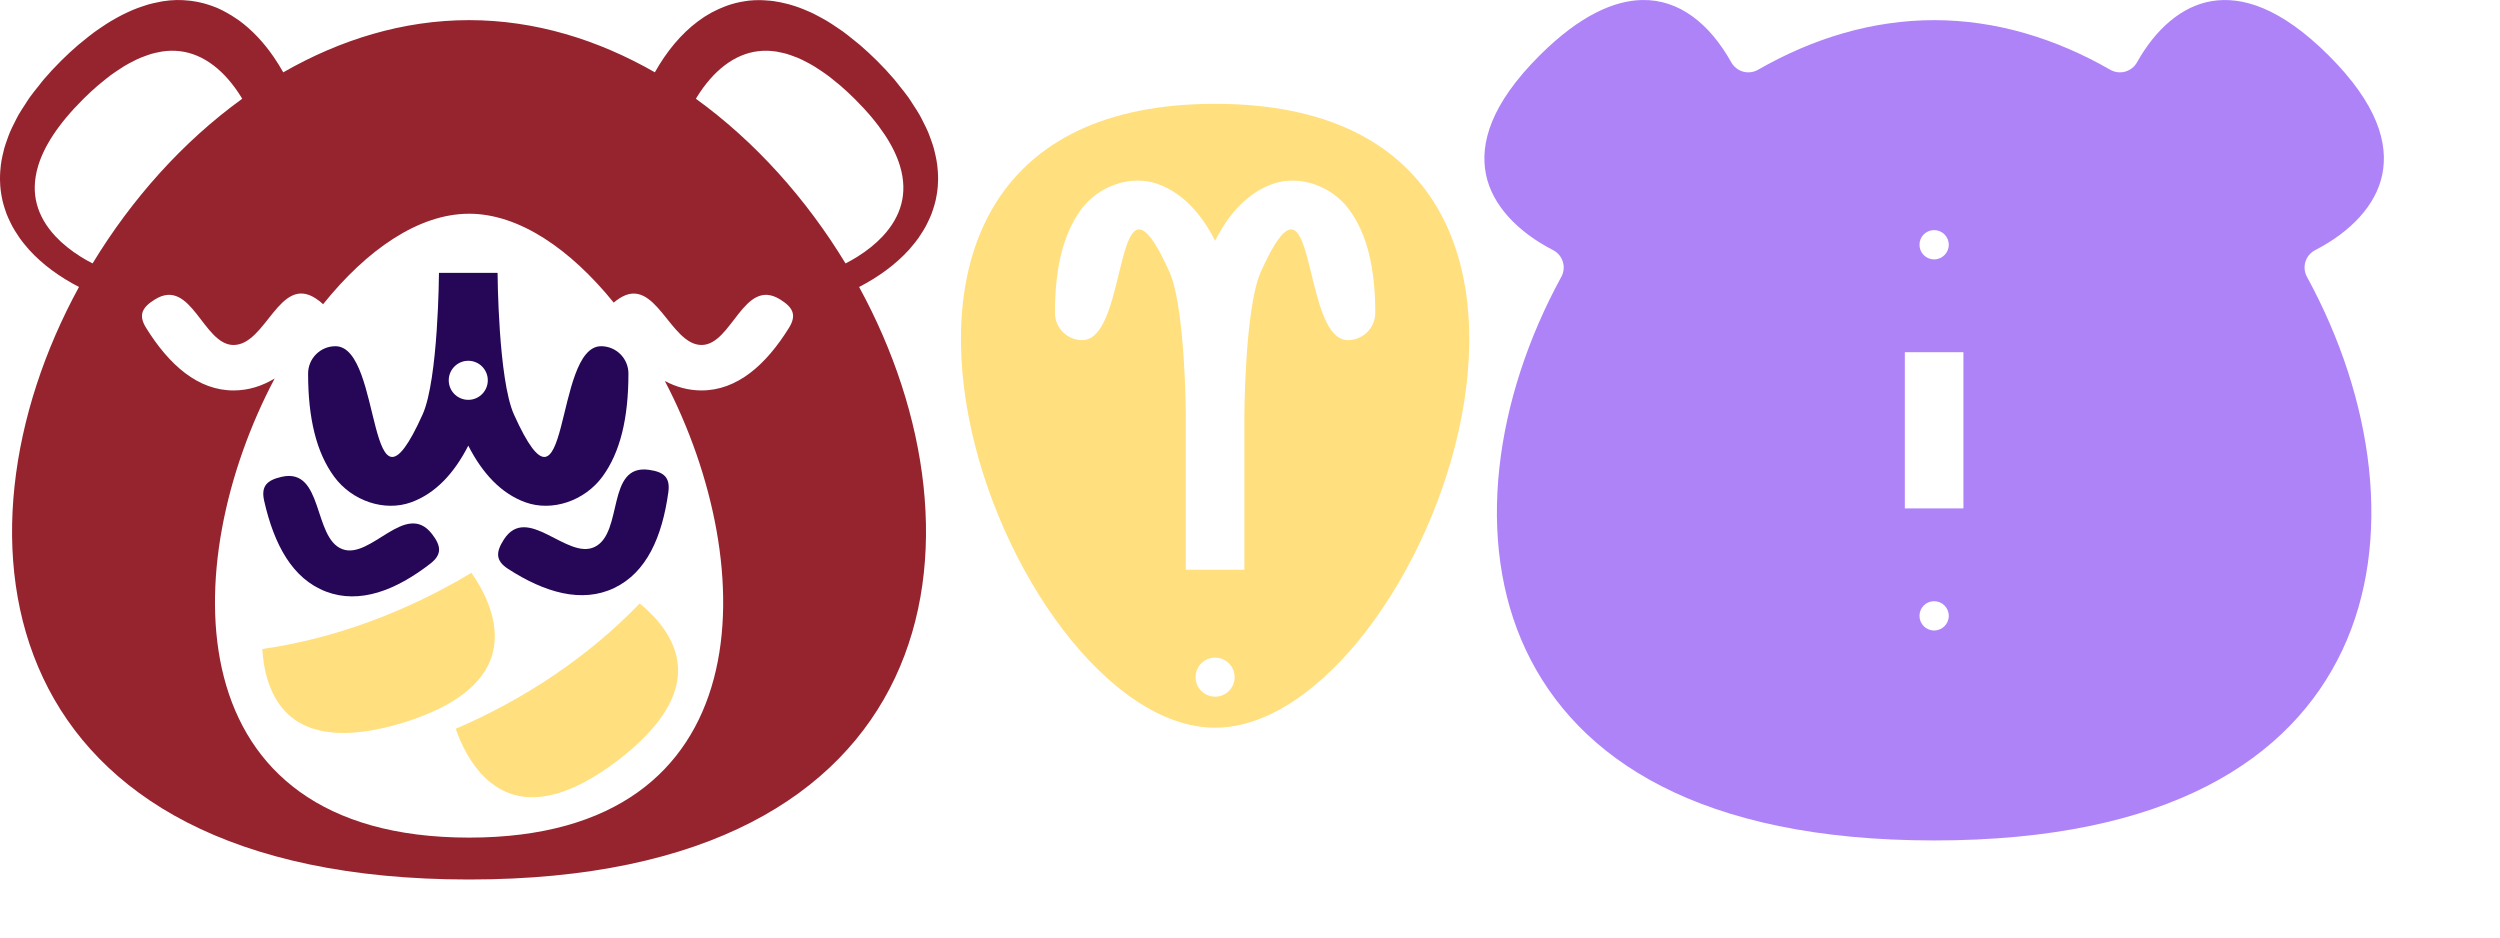
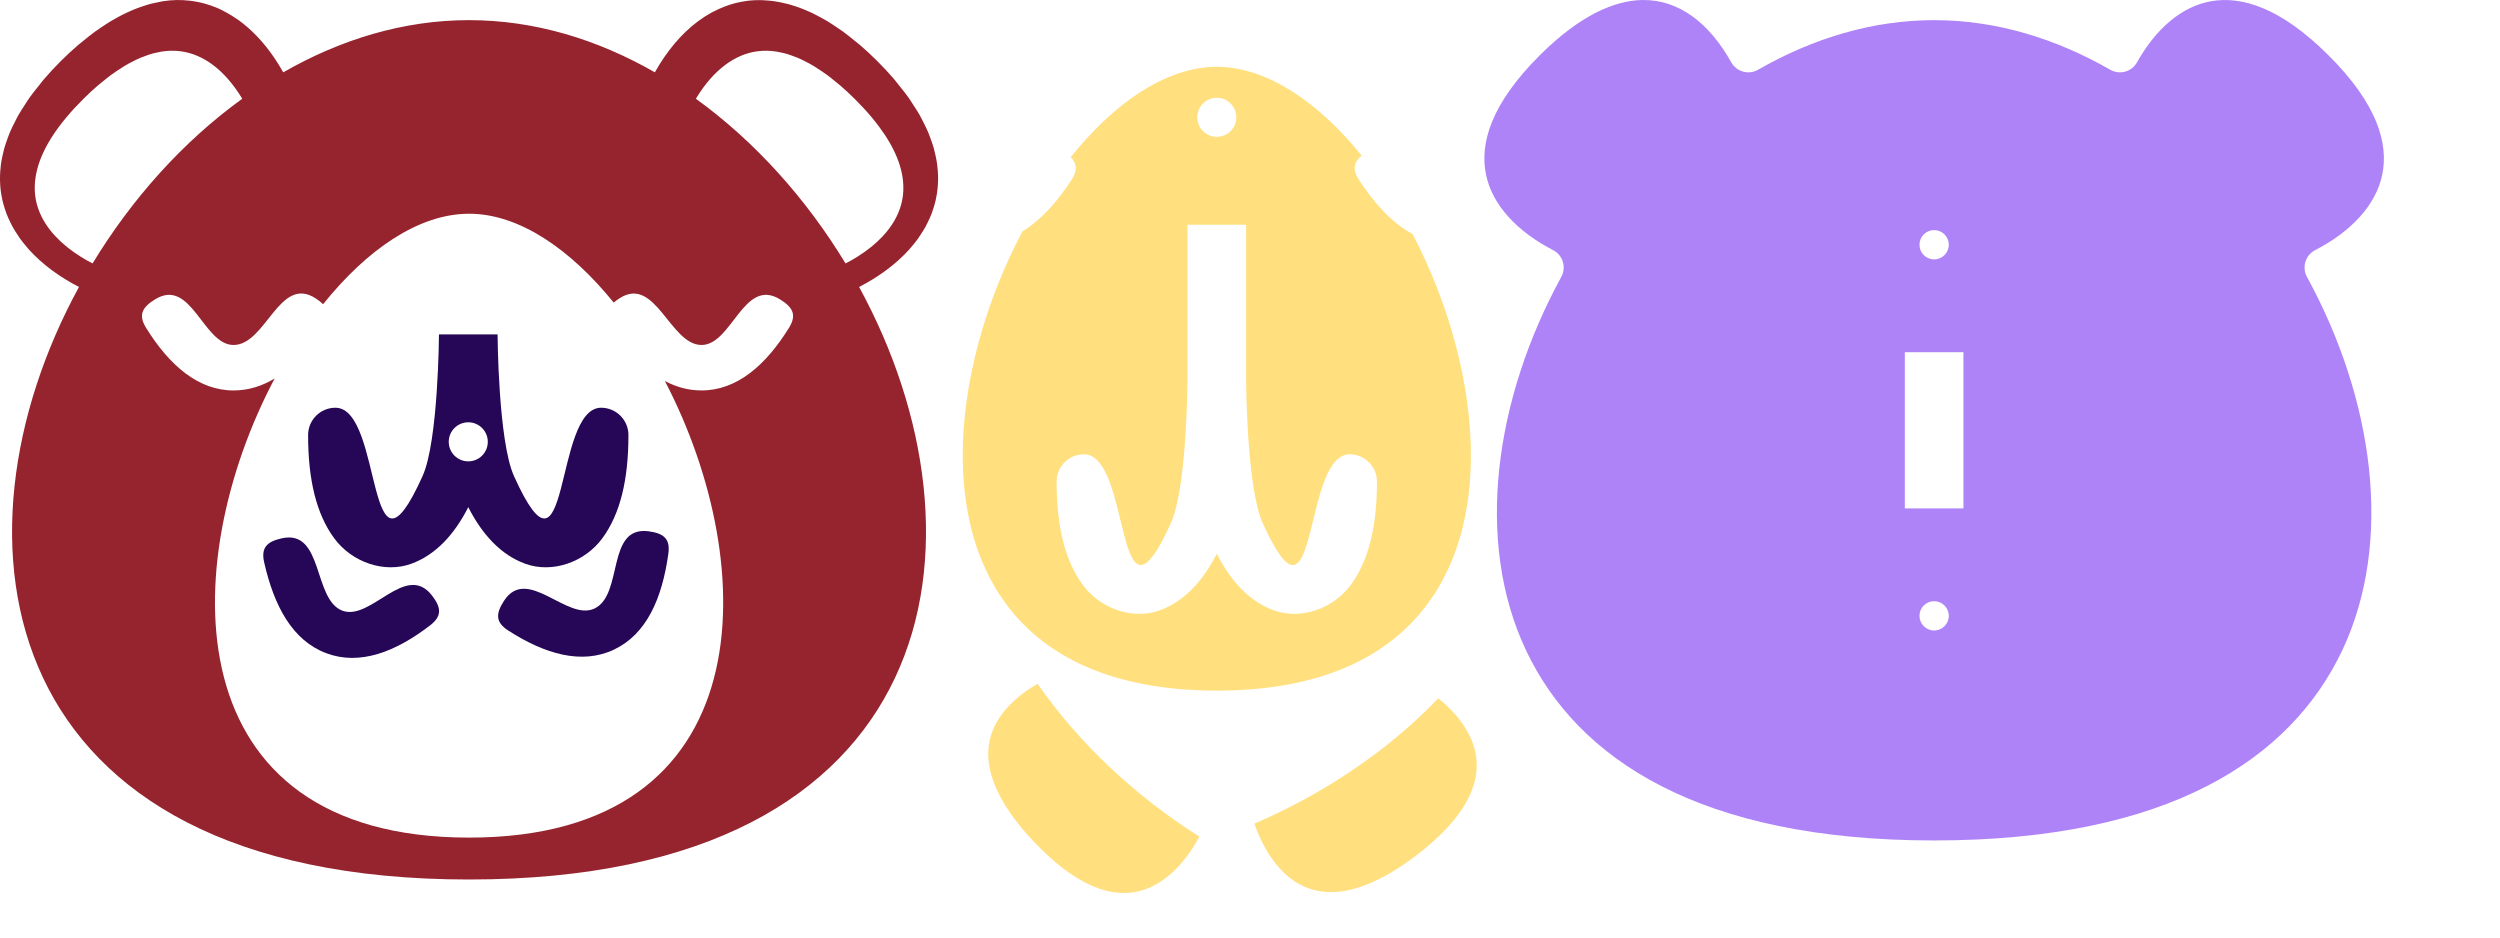
<svg xmlns="http://www.w3.org/2000/svg" width="16in" height="6in" viewBox="0 0 406.4 152.4" version="1.1" id="svg1" xml:space="preserve">
  <defs id="defs1" />
  <g id="layer1" style="display:none">
    <g id="g12" style="fill:#ffdf7e" transform="matrix(1,0,0,-1,12.7,63.36576)">
      <g id="g30" transform="translate(-0.08345944)">
        <path style="color:#000000;fill:#96242f;stroke-width:0.991;stroke-linecap:round;stroke-linejoin:round;stroke-dasharray:none;stroke-dashoffset:134.173;paint-order:stroke fill markers" d="m 142.593,50.415 c 31.677,-31.513 -20.907,-50.858 -35.828,-36.014 -14.921,14.844 4.15,67.527 35.828,36.014 z" id="path25" />
        <path style="color:#000000;fill:#96242f;stroke-width:0.991;stroke-linecap:round;stroke-linejoin:round;stroke-dasharray:none;stroke-dashoffset:134.173;paint-order:stroke fill markers" d="M 9.974,50.415 C -21.703,18.902 30.881,-0.443 45.801,14.401 60.722,29.244 41.651,81.928 9.974,50.415 Z" id="path27" />
      </g>
      <g id="g29" transform="translate(0.1006679,1)">
        <path id="path26" style="color:#000000;fill:#ffdf7e;stroke-width:0.921;stroke-linecap:round;stroke-linejoin:round;stroke-dasharray:none;stroke-dashoffset:134.173;paint-order:stroke fill markers" d="m 131.837,14.291 c 2.653,0.785 5.194,1.887 7.36,3.244 4.333,2.713 6.981,6.149 7.432,9.978 0.451,3.829 -1.096,8.992 -7.836,15.697 -6.74,6.705 -11.911,8.224 -15.738,7.753 -3.827,-0.471 -7.248,-3.137 -9.939,-7.484 -2.69,-4.347 -4.357,-10.183 -4.505,-15.417 -0.148,-5.234 1.28,-9.619 3.422,-11.751 2.143,-2.132 6.534,-3.536 11.768,-3.361 2.617,0.088 5.382,0.557 8.035,1.342 z" />
        <path id="path28" style="color:#000000;fill:#ffdf7e;stroke-width:0.921;stroke-linecap:round;stroke-linejoin:round;stroke-dasharray:none;stroke-dashoffset:134.173;paint-order:stroke fill markers" d="m 20.362,14.291 c -2.653,0.785 -5.194,1.887 -7.36,3.244 -4.333,2.713 -6.981,6.149 -7.432,9.978 -0.451,3.829 1.096,8.992 7.836,15.697 6.74,6.705 11.911,8.224 15.738,7.753 3.827,-0.471 7.248,-3.137 9.939,-7.484 2.69,-4.347 4.357,-10.183 4.505,-15.417 0.148,-5.234 -1.28,-9.619 -3.422,-11.751 -2.143,-2.132 -6.534,-3.536 -11.768,-3.361 -2.617,0.088 -5.382,0.557 -8.035,1.342 z" />
      </g>
    </g>
    <path id="path6" style="fill:#96242f;stroke-width:18.358;stroke-linecap:round;stroke-linejoin:round;stroke-dashoffset:134.173;paint-order:stroke fill markers" d="m 88.9,146.05 c -123.494,0 -71.238,-139.7 0,-139.7 71.238,0 123.494,139.7 0,139.7 z" />
    <path id="path15" style="fill:#ffdf7e;stroke-width:12;stroke-linecap:round;stroke-linejoin:round;stroke-dashoffset:134.173;paint-order:stroke fill markers" d="m 88.9,139.238 c -72.684,0 -34.236,-101.417 -1e-6,-101.417 34.236,0 72.684,101.417 1e-6,101.417 z" />
    <path id="path10" style="color:#000000;fill:#250657;stroke-linecap:round;stroke-linejoin:round;stroke-dashoffset:134.173;-inkscape-stroke:none;paint-order:stroke fill markers" d="m 84.453,92.75 c 0,0 -0.414,13.476 -2.977,19.168 -9.217,20.469 -6.365,-11.098 -14.168,-11.098 -2.455,-1.1e-4 -4.445,1.99 -4.445,4.445 0,7.302 1.35,12.839 4.238,16.768 2.888,3.929 8.167,5.735 12.52,4.156 3.948,-1.432 6.994,-4.716 9.28,-9.207 2.285,4.49 5.329,7.775 9.277,9.207 4.352,1.579 9.634,-0.227 12.522,-4.156 2.888,-3.929 4.236,-9.466 4.236,-16.768 1.2e-4,-2.455 -1.99,-4.445 -4.445,-4.445 -7.801,0.002 -4.95,31.566 -14.166,11.098 C 93.761,106.225 93.348,92.75 93.348,92.75 Z" />
    <g id="g10" transform="translate(12.15573,13.74287)">
      <path style="color:#000000;fill:#250657;stroke-linecap:round;stroke-linejoin:round;stroke-dashoffset:134.173;-inkscape-stroke:none;paint-order:stroke fill markers" d="m 101.166,37.85 c -2.055,1.344 -2.63,2.6 -1.285,4.654 4.003,6.114 8.742,10.27 14.588,10.301 5.846,0.031 10.552,-4.166 14.279,-10.176 1.293,-2.086 0.65,-3.326 -1.436,-4.619 -5.927,-3.675 -7.829,7.431 -12.795,7.404 -5.118,-0.027 -7.478,-11.411 -13.352,-7.564 z" id="path13" />
      <path style="color:#000000;fill:#250657;stroke-linecap:round;stroke-linejoin:round;stroke-dashoffset:134.173;-inkscape-stroke:none;paint-order:stroke fill markers" d="m 38.471,45.414 c -4.964,0.027 -6.868,-11.083 -12.795,-7.404 -2.086,1.294 -2.729,2.533 -1.436,4.619 3.728,6.01 8.434,10.207 14.279,10.176 5.846,-0.031 10.585,-4.187 14.588,-10.301 1.345,-2.054 0.771,-3.309 -1.283,-4.654 -5.921,-3.878 -8.087,7.536 -13.354,7.564 z" id="path14" />
    </g>
    <circle style="display:inline;opacity:1;fill:#f2b6bc;stroke-width:12;stroke-linecap:round;stroke-linejoin:round;stroke-dashoffset:134.173;paint-order:stroke fill markers" id="path5" cx="88.9" cy="76.2" r="19.05" />
    <g id="g2" transform="matrix(1.305069,0,0,1.305069,-72.72855,-53.99736)" style="display:none;opacity:0.488">
      <rect style="fill:#250657;stroke-width:12;stroke-linecap:round;stroke-linejoin:round;stroke-dashoffset:134.173;paint-order:stroke fill markers" id="rect2" width="52.888" height="87.582" x="97.403" y="55.972" />
      <rect style="fill:#f0b6d3;stroke-width:11.176;stroke-linecap:round;stroke-linejoin:round;stroke-dashoffset:134.173;paint-order:stroke fill markers" id="rect1" width="7.298" height="19.463" x="120.197" y="90.032" />
      <g id="g4" transform="translate(15.60333,-0.01713562)">
        <circle style="fill:#dd5498;stroke-width:12;stroke-linecap:round;stroke-linejoin:round;stroke-dashoffset:134.173;paint-order:stroke fill markers" id="circle1" cx="108.243" cy="122.892" r="2.433" />
        <circle style="fill:#f0b6d3;stroke-width:12;stroke-linecap:round;stroke-linejoin:round;stroke-dashoffset:134.173;paint-order:stroke fill markers" id="circle3" cx="108.243" cy="122.892" r="1.825" />
      </g>
      <g id="g3" transform="translate(15.60333,0.01713562)">
        <circle style="fill:#dd5498;stroke-width:12;stroke-linecap:round;stroke-linejoin:round;stroke-dashoffset:134.173;paint-order:stroke fill markers" id="path1" cx="108.243" cy="76.634" r="2.433" />
        <circle style="fill:#f0b6d3;stroke-width:12;stroke-linecap:round;stroke-linejoin:round;stroke-dashoffset:134.173;paint-order:stroke fill markers" id="circle2" cx="108.243" cy="76.634" r="1.825" />
      </g>
    </g>
  </g>
-   <g id="g44">
+   <g id="g44" style="display:inline">
    <path id="path62" style="color:#000000;fill:#af83f8;stroke-linecap:round;stroke-linejoin:round;stroke-dashoffset:134.173;-inkscape-stroke:none;paint-order:stroke fill markers" d="m 266.923,0.003 c -4.447,0.091 -10.024,2.425 -16.58,8.947 -8.032,7.99 -9.797,14.396 -8.783,19.406 1.014,5.01 5.15,9.343 10.912,12.305 a 3.175,3.175 0 0 1 1.334,4.346 c -10.839,19.84 -14.114,42.944 -5.76,60.662 8.354,17.718 28.268,30.955 66.368,30.955 38.1,0 58.013,-13.238 66.367,-30.955 8.354,-17.718 5.077,-40.822 -5.762,-60.662 a 3.175,3.175 0 0 1 1.336,-4.346 c 5.762,-2.962 9.898,-7.294 10.912,-12.305 1.014,-5.01 -0.751,-11.416 -8.783,-19.406 -7.768,-7.728 -14.045,-9.587 -18.949,-8.769 -4.905,0.818 -9.124,4.556 -12.144,9.953 a 3.175,3.175 0 0 1 -4.351,1.204 c -8.889,-5.1 -18.578,-8.063 -28.625,-8.063 -10.047,0 -19.736,2.963 -28.625,8.063 a 3.175,3.175 0 0 1 -4.352,-1.204 C 277.943,3.891 273.01,-0.122 266.923,0.003 Z M 314.412,37.405 a 2.381,2.381 0 0 1 2.381,2.381 2.381,2.381 0 0 1 -2.381,2.381 2.381,2.381 0 0 1 -2.381,-2.381 2.381,2.381 0 0 1 2.381,-2.381 z m -4.763,19.844 h 9.525 v 25.4 h -9.525 z m 4.763,40.481 a 2.381,2.381 0 0 1 2.381,2.381 2.381,2.381 0 0 1 -2.381,2.381 2.381,2.381 0 0 1 -2.381,-2.381 2.381,2.381 0 0 1 2.381,-2.381 z" />
-     <path d="m 49.267,117.795 c 0.437,0.219 0.911,0.413 1.414,0.588 0.166,0.058 0.353,0.1 0.527,0.152 0.355,0.106 0.716,0.207 1.104,0.288 0.222,0.046 0.461,0.079 0.694,0.116 0.379,0.061 0.767,0.113 1.177,0.149 0.263,0.023 0.538,0.036 0.814,0.048 0.418,0.018 0.852,0.021 1.301,0.011 0.304,-0.006 0.612,-0.017 0.93,-0.036 0.475,-0.029 0.976,-0.082 1.484,-0.142 0.329,-0.039 0.652,-0.072 0.995,-0.125 0.58,-0.089 1.197,-0.212 1.819,-0.342 0.314,-0.066 0.612,-0.116 0.938,-0.192 0.968,-0.227 1.978,-0.495 3.049,-0.825 9.085,-2.802 12.855,-6.653 14.236,-10.252 1.381,-3.6 0.635,-7.873 -1.939,-12.289 -0.359,-0.615 -0.759,-1.225 -1.183,-1.829 0,0 -4.53e-4,-2.3e-4 -4.53e-4,-2.3e-4 -10.48,6.309 -22.199,10.701 -33.978,12.386 0.005,0.093 0.002,0.19 0.009,0.282 0.36,5.099 2.149,9.051 5.318,11.248 0.396,0.275 0.825,0.531 1.291,0.765 z" style="fill:#ffdf7e;stroke-width:0.921;stroke-linecap:round;stroke-linejoin:round;stroke-dashoffset:134.173;paint-order:stroke fill markers" id="path51" />
-     <path d="m 110.096,110.655 c 0.082,-0.514 0.124,-1.013 0.132,-1.495 0.066,-3.855 -2.099,-7.614 -6.03,-10.882 -0.071,-0.059 -0.152,-0.113 -0.224,-0.172 -8.243,8.583 -18.649,15.535 -29.888,20.363 0.243,0.697 0.504,1.378 0.794,2.029 2.084,4.668 5.118,7.768 8.848,8.747 3.729,0.979 9.056,0.165 16.634,-5.577 0.893,-0.677 1.7,-1.341 2.45,-1.994 0.252,-0.22 0.467,-0.432 0.703,-0.65 0.469,-0.43 0.929,-0.859 1.339,-1.278 0.243,-0.248 0.459,-0.491 0.682,-0.735 0.346,-0.378 0.681,-0.754 0.982,-1.122 0.202,-0.247 0.39,-0.491 0.572,-0.734 0.27,-0.359 0.52,-0.714 0.75,-1.063 0.152,-0.231 0.301,-0.462 0.436,-0.689 0.21,-0.353 0.394,-0.7 0.566,-1.042 0.106,-0.211 0.219,-0.424 0.311,-0.632 0.161,-0.362 0.289,-0.715 0.41,-1.064 0.059,-0.172 0.134,-0.348 0.184,-0.517 0.152,-0.51 0.271,-1.009 0.348,-1.492 z" style="fill:#ffdf7e;stroke-width:0.921;stroke-linecap:round;stroke-linejoin:round;stroke-dashoffset:134.173;paint-order:stroke fill markers" id="path50" />
+     <path d="m 160.647,122.582 c -5.3e-4,0.488 0.038,1 0.108,1.528 0.023,0.175 0.069,0.361 0.1,0.539 0.064,0.365 0.135,0.733 0.236,1.116 0.058,0.219 0.136,0.448 0.207,0.673 0.115,0.366 0.242,0.737 0.394,1.119 0.097,0.246 0.209,0.497 0.322,0.75 0.171,0.381 0.363,0.771 0.572,1.168 0.141,0.269 0.289,0.539 0.449,0.816 0.239,0.412 0.51,0.836 0.791,1.264 0.182,0.276 0.356,0.55 0.557,0.834 0.339,0.479 0.725,0.975 1.12,1.474 0.199,0.252 0.377,0.496 0.592,0.753 0.637,0.764 1.328,1.547 2.103,2.357 6.572,6.87 11.704,8.517 15.541,8.141 3.837,-0.376 7.324,-2.957 10.121,-7.235 0.39,-0.596 0.756,-1.227 1.106,-1.877 0,0 1e-5,-5.1e-4 1e-5,-5.1e-4 -10.333,-6.547 -19.507,-15.059 -26.287,-24.839 -0.081,0.046 -0.169,0.087 -0.248,0.134 -4.398,2.605 -7.131,5.974 -7.677,9.79 -0.068,0.477 -0.106,0.976 -0.106,1.497 z" style="fill:#ffdf7e;stroke-width:0.921;stroke-linecap:round;stroke-linejoin:round;stroke-dashoffset:134.173;paint-order:stroke fill markers" id="path51" />
+     <path d="m 239.926,126.074 c 0.082,-0.514 0.124,-1.013 0.132,-1.495 0.066,-3.855 -2.099,-7.614 -6.03,-10.882 -0.071,-0.059 -0.152,-0.113 -0.224,-0.172 -8.243,8.583 -18.649,15.535 -29.888,20.363 0.243,0.697 0.504,1.378 0.794,2.029 2.084,4.668 5.118,7.768 8.848,8.747 3.729,0.979 9.056,0.165 16.634,-5.577 0.893,-0.677 1.7,-1.341 2.45,-1.994 0.252,-0.22 0.467,-0.432 0.703,-0.65 0.469,-0.43 0.929,-0.859 1.339,-1.278 0.243,-0.248 0.459,-0.491 0.682,-0.735 0.346,-0.378 0.681,-0.754 0.982,-1.122 0.202,-0.247 0.39,-0.491 0.572,-0.734 0.27,-0.359 0.52,-0.714 0.75,-1.063 0.152,-0.231 0.301,-0.462 0.436,-0.689 0.21,-0.353 0.394,-0.7 0.566,-1.042 0.106,-0.211 0.219,-0.424 0.311,-0.632 0.161,-0.362 0.289,-0.715 0.41,-1.064 0.059,-0.172 0.134,-0.348 0.184,-0.517 0.152,-0.51 0.271,-1.009 0.348,-1.492 z" style="fill:#ffdf7e;stroke-width:0.921;stroke-linecap:round;stroke-linejoin:round;stroke-dashoffset:134.173;paint-order:stroke fill markers" id="path50" />
    <path id="path52" style="fill:#96242f;stroke-width:0.991;stroke-linecap:round;stroke-linejoin:round;stroke-dashoffset:134.173;paint-order:stroke fill markers" d="m 28.694,0.003 c -0.74,0.015 -1.498,0.09 -2.268,0.208 -0.246,0.038 -0.499,0.105 -0.748,0.154 -0.529,0.103 -1.062,0.217 -1.604,0.371 -0.307,0.087 -0.62,0.201 -0.932,0.305 -0.501,0.168 -1.005,0.349 -1.517,0.561 -0.333,0.138 -0.67,0.293 -1.007,0.451 -0.505,0.236 -1.015,0.496 -1.53,0.778 -0.348,0.19 -0.697,0.385 -1.049,0.596 -0.53,0.318 -1.066,0.671 -1.605,1.037 -0.341,0.232 -0.681,0.455 -1.026,0.707 -0.598,0.437 -1.206,0.925 -1.815,1.424 -0.296,0.243 -0.589,0.463 -0.888,0.72 -0.911,0.786 -1.832,1.629 -2.766,2.558 -1.028,1.023 -1.959,2.031 -2.813,3.027 -0.282,0.328 -0.509,0.647 -0.772,0.973 -0.536,0.661 -1.073,1.324 -1.535,1.972 -0.274,0.385 -0.497,0.761 -0.746,1.141 -0.377,0.576 -0.759,1.152 -1.08,1.717 -0.226,0.398 -0.409,0.788 -0.608,1.18 -0.271,0.534 -0.542,1.068 -0.764,1.592 -0.168,0.396 -0.301,0.783 -0.441,1.173 -0.182,0.506 -0.36,1.011 -0.499,1.506 -0.107,0.382 -0.188,0.756 -0.269,1.132 -0.106,0.491 -0.202,0.98 -0.266,1.46 -0.048,0.36 -0.078,0.715 -0.103,1.068 -0.034,0.478 -0.051,0.952 -0.044,1.419 0.005,0.338 0.02,0.674 0.045,1.006 0.036,0.468 0.094,0.93 0.17,1.385 0.052,0.309 0.106,0.618 0.176,0.921 0.106,0.465 0.239,0.92 0.385,1.37 0.089,0.275 0.175,0.551 0.279,0.82 0.181,0.469 0.392,0.926 0.614,1.378 0.114,0.232 0.219,0.467 0.344,0.693 0.266,0.485 0.565,0.955 0.876,1.419 0.118,0.175 0.224,0.356 0.348,0.529 0.378,0.524 0.79,1.03 1.222,1.524 0.086,0.099 0.163,0.204 0.251,0.301 2.185,2.412 4.988,4.455 8.129,6.071 -22.407,41.015 -14.296,96.322 63.409,96.322 77.704,0 85.816,-55.307 63.409,-96.322 3.141,-1.617 5.945,-3.659 8.129,-6.071 0.088,-0.098 0.165,-0.202 0.251,-0.301 0.432,-0.494 0.845,-1 1.222,-1.524 0.124,-0.172 0.231,-0.353 0.348,-0.529 0.311,-0.464 0.61,-0.934 0.876,-1.419 0.124,-0.227 0.23,-0.462 0.344,-0.693 0.222,-0.452 0.433,-0.908 0.614,-1.378 0.104,-0.269 0.189,-0.545 0.279,-0.82 0.146,-0.45 0.279,-0.905 0.385,-1.37 0.069,-0.303 0.124,-0.611 0.176,-0.921 0.076,-0.455 0.134,-0.917 0.17,-1.385 0.026,-0.332 0.041,-0.667 0.045,-1.006 0.007,-0.466 -0.01,-0.94 -0.044,-1.419 -0.025,-0.353 -0.055,-0.708 -0.103,-1.068 -0.064,-0.48 -0.159,-0.969 -0.266,-1.46 -0.081,-0.375 -0.162,-0.75 -0.269,-1.132 -0.138,-0.495 -0.316,-1 -0.499,-1.506 -0.141,-0.39 -0.274,-0.777 -0.441,-1.173 -0.222,-0.524 -0.493,-1.058 -0.764,-1.592 -0.199,-0.393 -0.382,-0.782 -0.608,-1.181 -0.319,-0.562 -0.699,-1.135 -1.073,-1.707 -0.251,-0.384 -0.476,-0.764 -0.753,-1.153 -0.46,-0.645 -0.994,-1.303 -1.527,-1.961 -0.265,-0.328 -0.494,-0.65 -0.778,-0.981 -0.855,-0.996 -1.785,-2.005 -2.813,-3.027 -0.948,-0.943 -1.883,-1.801 -2.808,-2.596 -0.308,-0.265 -0.609,-0.486 -0.915,-0.736 -0.609,-0.496 -1.217,-0.99 -1.814,-1.424 -0.363,-0.264 -0.718,-0.489 -1.077,-0.731 -0.532,-0.358 -1.064,-0.714 -1.586,-1.025 -0.373,-0.222 -0.74,-0.415 -1.108,-0.613 -0.495,-0.266 -0.988,-0.524 -1.474,-0.749 -0.375,-0.173 -0.746,-0.328 -1.115,-0.477 -0.463,-0.187 -0.923,-0.36 -1.377,-0.51 -0.375,-0.124 -0.748,-0.238 -1.117,-0.337 -0.434,-0.117 -0.863,-0.214 -1.289,-0.298 -0.371,-0.074 -0.743,-0.146 -1.107,-0.195 -0.404,-0.055 -0.801,-0.084 -1.197,-0.11 -0.371,-0.024 -0.743,-0.054 -1.107,-0.053 -0.596,2e-4 -1.185,0.025 -1.761,0.089 -0.191,0.021 -0.379,0.053 -0.568,0.081 -0.507,0.074 -1.006,0.172 -1.496,0.293 -0.24,0.06 -0.478,0.125 -0.714,0.195 -0.376,0.112 -0.744,0.245 -1.109,0.383 -0.636,0.241 -1.255,0.521 -1.859,0.838 -0.112,0.059 -0.228,0.109 -0.338,0.17 -2.98,1.647 -5.552,4.178 -7.649,7.24 -0.013,0.019 -0.026,0.038 -0.039,0.057 -0.522,0.766 -1.016,1.564 -1.478,2.39 C 97.162,6.426 86.922,3.273 76.25,3.273 c -10.673,0 -20.912,3.153 -30.205,8.485 -0.474,-0.848 -0.982,-1.666 -1.519,-2.45 -0.014,-0.021 -0.028,-0.042 -0.042,-0.062 -1.615,-2.347 -3.51,-4.38 -5.654,-5.94 -0.11,-0.08 -0.226,-0.148 -0.337,-0.225 -0.566,-0.394 -1.15,-0.754 -1.749,-1.079 -0.414,-0.224 -0.829,-0.444 -1.259,-0.632 -0.115,-0.05 -0.229,-0.102 -0.344,-0.149 -0.548,-0.226 -1.11,-0.416 -1.682,-0.581 -0.142,-0.041 -0.284,-0.085 -0.427,-0.122 -0.611,-0.158 -1.236,-0.282 -1.873,-0.367 -0.13,-0.017 -0.263,-0.029 -0.394,-0.043 -0.677,-0.073 -1.364,-0.119 -2.069,-0.104 z m -0.899,8.247 c 0.521,-0.01 1.02,0.018 1.499,0.077 3.827,0.471 7.248,3.138 9.938,7.484 0.049,0.079 0.091,0.166 0.139,0.245 -9.645,6.969 -17.977,16.308 -24.321,26.766 h -5.2e-4 c -0.656,-0.337 -1.294,-0.691 -1.898,-1.069 -1.625,-1.017 -3.013,-2.136 -4.137,-3.339 -0.749,-0.802 -1.381,-1.642 -1.888,-2.514 -0.253,-0.436 -0.475,-0.88 -0.665,-1.331 -0.379,-0.903 -0.629,-1.836 -0.742,-2.793 -0.056,-0.479 -0.082,-0.978 -0.069,-1.499 0.025,-1.041 0.199,-2.168 0.573,-3.383 0.935,-3.037 3.119,-6.625 7.332,-10.815 0.795,-0.791 1.564,-1.497 2.316,-2.149 0.253,-0.219 0.493,-0.402 0.741,-0.606 0.491,-0.405 0.979,-0.8 1.452,-1.149 0.28,-0.206 0.55,-0.386 0.823,-0.573 0.423,-0.29 0.841,-0.569 1.248,-0.816 0.273,-0.166 0.54,-0.317 0.807,-0.465 0.393,-0.217 0.779,-0.416 1.157,-0.595 0.25,-0.118 0.499,-0.234 0.743,-0.336 0.379,-0.159 0.747,-0.293 1.111,-0.415 0.224,-0.075 0.45,-0.158 0.669,-0.22 0.381,-0.109 0.748,-0.187 1.111,-0.258 0.178,-0.035 0.363,-0.084 0.537,-0.111 0.526,-0.08 1.037,-0.128 1.525,-0.137 z m 96.909,0 c 0.488,0.009 0.999,0.058 1.525,0.137 0.174,0.026 0.359,0.076 0.537,0.111 0.363,0.071 0.73,0.149 1.111,0.258 0.218,0.062 0.445,0.145 0.669,0.22 0.364,0.122 0.732,0.256 1.111,0.415 0.244,0.102 0.493,0.218 0.743,0.336 0.378,0.179 0.764,0.378 1.157,0.595 0.266,0.147 0.533,0.299 0.807,0.465 0.407,0.247 0.825,0.526 1.248,0.816 0.273,0.187 0.543,0.367 0.823,0.573 0.472,0.348 0.961,0.744 1.452,1.149 0.248,0.204 0.488,0.387 0.741,0.606 0.752,0.652 1.521,1.358 2.316,2.149 4.213,4.191 6.396,7.779 7.332,10.815 0.374,1.215 0.548,2.341 0.573,3.383 0.012,0.521 -0.013,1.02 -0.069,1.499 -0.113,0.957 -0.363,1.89 -0.742,2.793 -0.19,0.451 -0.412,0.895 -0.665,1.331 -0.507,0.872 -1.138,1.712 -1.888,2.514 -1.124,1.203 -2.512,2.322 -4.137,3.339 -0.604,0.378 -1.242,0.732 -1.898,1.069 h -5e-4 c -6.344,-10.459 -14.676,-19.797 -24.321,-26.766 0.048,-0.08 0.09,-0.167 0.139,-0.245 2.69,-4.347 6.112,-7.013 9.938,-7.484 0.478,-0.059 0.978,-0.087 1.499,-0.077 z M 76.25,34.743 c 8.12,0 16.461,5.743 23.516,14.448 0.26,-0.226 0.56,-0.449 0.906,-0.675 5.874,-3.846 8.234,7.537 13.352,7.564 4.965,0.027 6.868,-11.08 12.795,-7.405 2.086,1.294 2.729,2.533 1.436,4.619 -3.728,6.01 -8.434,10.207 -14.279,10.176 -2.104,-0.011 -4.064,-0.559 -5.899,-1.538 15.697,30.041 16.157,74.229 -31.825,74.229 -48.205,0 -47.511,-44.593 -31.599,-74.64 -2.041,1.238 -4.241,1.938 -6.625,1.95 -5.846,0.031 -10.552,-4.165 -14.28,-10.176 -1.293,-2.086 -0.65,-3.326 1.436,-4.619 5.927,-3.678 7.831,7.431 12.795,7.405 5.267,-0.028 7.432,-11.443 13.354,-7.564 0.48,0.314 0.875,0.623 1.188,0.939 7.1,-8.854 15.53,-14.711 23.732,-14.711 z" />
-     <path id="path54" style="display:inline;fill:#ffdf7e;stroke-width:12;stroke-linecap:round;stroke-linejoin:round;stroke-dashoffset:134.173;paint-order:stroke fill markers" d="m 197.528,118.295 c -34.236,0 -72.684,-101.417 0,-101.417 72.684,0 34.236,101.417 0,101.417 z m 0,-5.042 a 3.175,3.175 0 0 0 3.175,-3.175 3.175,3.175 0 0 0 -3.175,-3.175 3.175,3.175 0 0 0 -3.175,3.175 3.175,3.175 0 0 0 3.175,3.175 z m -4.763,-20.637 h 9.525 V 67.215 c 0,0 0.092,-15.936 2.362,-22.26 0.098,-0.259 0.194,-0.524 0.3,-0.758 0.576,-1.279 1.105,-2.355 1.592,-3.248 0.244,-0.447 0.477,-0.848 0.7,-1.206 0.671,-1.073 1.254,-1.758 1.769,-2.123 0.172,-0.122 0.335,-0.208 0.492,-0.261 0.157,-0.053 0.307,-0.074 0.451,-0.064 0.144,0.01 0.281,0.051 0.413,0.119 0.132,0.068 0.259,0.164 0.38,0.286 0.243,0.243 0.467,0.587 0.677,1.012 0.21,0.425 0.406,0.931 0.594,1.497 0.751,2.265 1.37,5.496 2.211,8.388 0.21,0.723 0.434,1.424 0.677,2.084 0.243,0.66 0.506,1.278 0.794,1.834 0.432,0.834 0.919,1.529 1.482,2.015 0.188,0.162 0.384,0.301 0.589,0.414 0.205,0.113 0.419,0.201 0.643,0.26 0.224,0.059 0.457,0.09 0.701,0.09 0.307,1e-5 0.607,-0.031 0.896,-0.09 0.289,-0.059 0.568,-0.146 0.834,-0.259 0.266,-0.112 0.519,-0.25 0.756,-0.41 0.236,-0.16 0.457,-0.341 0.658,-0.543 0.201,-0.201 0.383,-0.421 0.543,-0.658 0.16,-0.236 0.297,-0.49 0.41,-0.756 0.112,-0.266 0.2,-0.545 0.259,-0.834 0.059,-0.289 0.09,-0.589 0.09,-0.896 0,-0.913 -0.021,-1.798 -0.064,-2.656 -0.043,-0.858 -0.106,-1.689 -0.192,-2.492 -0.086,-0.803 -0.194,-1.58 -0.323,-2.33 -3e-5,-1.6e-4 3e-5,-3.5e-4 0,-5.1e-4 -0.13,-0.75 -0.282,-1.473 -0.456,-2.17 -0.175,-0.697 -0.372,-1.368 -0.592,-2.012 -0.22,-0.645 -0.463,-1.263 -0.729,-1.856 -0.266,-0.593 -0.555,-1.16 -0.869,-1.702 -0.313,-0.542 -0.65,-1.058 -1.011,-1.549 -0.361,-0.491 -0.759,-0.949 -1.189,-1.371 -0.429,-0.422 -0.889,-0.809 -1.374,-1.158 -0.485,-0.349 -0.994,-0.659 -1.521,-0.929 -0.527,-0.27 -1.071,-0.499 -1.628,-0.685 -0.556,-0.186 -1.124,-0.33 -1.697,-0.427 -0.573,-0.098 -1.15,-0.15 -1.727,-0.155 -0.576,-0.004 -1.151,0.039 -1.718,0.133 -0.567,0.094 -1.125,0.239 -1.669,0.436 -0.493,0.179 -0.973,0.387 -1.438,0.623 -0.466,0.236 -0.917,0.499 -1.355,0.789 -0.438,0.29 -0.863,0.606 -1.274,0.947 -0.411,0.341 -0.809,0.708 -1.194,1.098 -0.385,0.39 -0.757,0.804 -1.117,1.241 -0.359,0.437 -0.706,0.896 -1.04,1.377 -0.334,0.481 -0.656,0.983 -0.965,1.505 -0.31,0.522 -0.607,1.065 -0.893,1.626 -0.571,-1.123 -1.19,-2.17 -1.859,-3.132 -0.334,-0.481 -0.681,-0.94 -1.041,-1.377 -0.359,-0.437 -0.732,-0.851 -1.117,-1.241 -0.385,-0.39 -0.783,-0.757 -1.195,-1.098 -0.411,-0.341 -0.836,-0.658 -1.274,-0.947 -0.438,-0.29 -0.89,-0.553 -1.355,-0.789 -0.466,-0.236 -0.945,-0.444 -1.439,-0.623 -0.544,-0.197 -1.103,-0.342 -1.669,-0.436 -0.567,-0.094 -1.141,-0.138 -1.717,-0.133 -0.576,0.004 -1.154,0.057 -1.727,0.155 -0.573,0.098 -1.14,0.241 -1.697,0.427 -0.556,0.186 -1.101,0.415 -1.628,0.685 -0.527,0.27 -1.036,0.581 -1.52,0.929 -0.485,0.349 -0.944,0.735 -1.374,1.158 -0.429,0.422 -0.828,0.88 -1.189,1.371 -0.361,0.491 -0.698,1.008 -1.011,1.549 -0.313,0.542 -0.603,1.109 -0.869,1.702 -0.266,0.593 -0.509,1.211 -0.729,1.856 -0.22,0.645 -0.418,1.315 -0.592,2.012 -0.175,0.697 -0.326,1.42 -0.456,2.17 -2e-5,1.6e-4 3e-5,3.5e-4 0,5.1e-4 -0.13,0.75 -0.238,1.527 -0.323,2.33 -0.086,0.804 -0.15,1.634 -0.193,2.492 -0.043,0.858 -0.064,1.743 -0.064,2.656 -2e-5,0.307 0.031,0.607 0.09,0.896 0.059,0.289 0.146,0.568 0.259,0.834 0.112,0.266 0.25,0.519 0.41,0.756 0.16,0.236 0.341,0.457 0.543,0.658 0.201,0.201 0.421,0.383 0.658,0.543 0.236,0.16 0.49,0.297 0.756,0.41 0.266,0.112 0.545,0.2 0.834,0.259 0.289,0.059 0.589,0.09 0.896,0.09 0.244,1e-5 0.478,-0.031 0.701,-0.09 0.224,-0.059 0.438,-0.146 0.643,-0.259 0.205,-0.113 0.401,-0.252 0.589,-0.414 0.563,-0.486 1.051,-1.181 1.483,-2.015 0.288,-0.556 0.551,-1.174 0.795,-1.834 0.243,-0.66 0.467,-1.362 0.677,-2.085 0.841,-2.891 1.459,-6.123 2.211,-8.388 0.188,-0.566 0.384,-1.072 0.594,-1.497 0.21,-0.425 0.434,-0.769 0.677,-1.012 0.122,-0.122 0.248,-0.218 0.38,-0.286 0.132,-0.068 0.27,-0.109 0.413,-0.119 0.144,-0.01 0.294,0.01 0.451,0.064 0.157,0.053 0.321,0.139 0.492,0.261 0.686,0.487 1.495,1.542 2.469,3.328 0.487,0.893 1.016,1.969 1.592,3.248 0.105,0.234 0.202,0.5 0.3,0.759 2.269,6.324 2.361,22.259 2.361,22.259 z" />
-     <path id="path53" style="display:inline;fill:#250657;stroke-linecap:round;stroke-linejoin:round;stroke-dashoffset:134.173;paint-order:stroke fill markers" d="m 71.359,44.361 c 0,0 -0.098,17.326 -2.661,23.018 -9.217,20.469 -6.365,-11.098 -14.168,-11.098 -2.455,-1.1e-4 -4.445,1.99 -4.445,4.445 0,7.302 1.35,12.839 4.238,16.768 2.888,3.929 8.167,5.735 12.52,4.156 3.948,-1.432 6.994,-4.716 9.28,-9.207 2.285,4.49 5.329,7.775 9.277,9.207 4.352,1.579 9.634,-0.227 12.522,-4.156 2.888,-3.929 4.236,-9.466 4.236,-16.768 1.2e-4,-2.455 -1.99,-4.445 -4.445,-4.445 -7.801,0.002 -4.95,31.566 -14.166,11.098 -2.563,-5.693 -2.662,-23.018 -2.662,-23.018 z m 4.763,14.287 c 1.754,0 3.175,1.421 3.175,3.175 0,1.754 -1.421,3.175 -3.175,3.175 -1.754,0 -3.175,-1.421 -3.175,-3.175 0,-1.754 1.421,-3.175 3.175,-3.175 z" />
-     <path style="color:#000000;fill:#250657;stroke-linecap:round;stroke-linejoin:round;stroke-dashoffset:134.173;-inkscape-stroke:none;paint-order:stroke fill markers" d="m 45.775,77.516 c -2.395,0.542 -3.373,1.517 -2.83,3.912 1.614,7.127 4.603,12.677 10.07,14.748 5.466,2.072 11.342,-0.217 16.935,-4.546 1.94,-1.503 1.771,-2.889 0.269,-4.83 -4.269,-5.514 -9.932,4.227 -14.576,2.467 -4.786,-1.814 -3.02,-13.304 -9.867,-11.753 z" id="path55" />
-     <path style="color:#000000;fill:#250657;stroke-linecap:round;stroke-linejoin:round;stroke-dashoffset:134.173;-inkscape-stroke:none;paint-order:stroke fill markers" d="m 96.651,88.918 c -4.477,2.144 -10.943,-7.088 -14.732,-1.23 -1.334,2.061 -1.385,3.456 0.675,4.79 5.938,3.842 11.985,5.627 17.258,3.102 5.272,-2.525 7.783,-8.307 8.791,-15.545 0.339,-2.432 -0.717,-3.321 -3.148,-3.66 -7.01,-0.978 -4.093,10.268 -8.843,12.543 z" id="path56" />
+     <path id="path53" style="display:inline;fill:#250657;stroke-linecap:round;stroke-linejoin:round;stroke-dashoffset:134.173;paint-order:stroke fill markers" d="m 71.359,54.361 c 0,0 -0.098,17.326 -2.661,23.018 -9.217,20.469 -6.365,-11.098 -14.168,-11.098 -2.455,-1.1e-4 -4.445,1.99 -4.445,4.445 0,7.302 1.35,12.839 4.238,16.768 2.888,3.929 8.167,5.735 12.52,4.156 3.948,-1.432 6.994,-4.716 9.28,-9.207 2.285,4.49 5.329,7.775 9.277,9.207 4.352,1.579 9.634,-0.227 12.522,-4.156 2.888,-3.929 4.236,-9.466 4.236,-16.768 1.2e-4,-2.455 -1.99,-4.445 -4.445,-4.445 -7.801,0.002 -4.95,31.566 -14.166,11.098 -2.563,-5.693 -2.662,-23.018 -2.662,-23.018 z m 4.763,14.287 c 1.754,0 3.175,1.421 3.175,3.175 0,1.754 -1.421,3.175 -3.175,3.175 -1.754,0 -3.175,-1.421 -3.175,-3.175 0,-1.754 1.421,-3.175 3.175,-3.175 z" />
+     <path style="color:#000000;fill:#250657;stroke-linecap:round;stroke-linejoin:round;stroke-dashoffset:134.173;-inkscape-stroke:none;paint-order:stroke fill markers" d="m 45.775,87.516 c -2.395,0.542 -3.373,1.517 -2.83,3.912 1.614,7.127 4.603,12.677 10.07,14.748 5.466,2.072 11.342,-0.217 16.935,-4.546 1.94,-1.503 1.771,-2.889 0.269,-4.83 -4.269,-5.514 -9.932,4.227 -14.576,2.467 -4.786,-1.814 -3.02,-13.304 -9.867,-11.753 z" id="path55" />
+     <path style="color:#000000;fill:#250657;stroke-linecap:round;stroke-linejoin:round;stroke-dashoffset:134.173;-inkscape-stroke:none;paint-order:stroke fill markers" d="m 96.651,98.918 c -4.477,2.144 -10.943,-7.088 -14.732,-1.23 -1.334,2.061 -1.385,3.456 0.675,4.79 5.938,3.842 11.985,5.627 17.258,3.102 5.272,-2.525 7.783,-8.307 8.791,-15.545 0.339,-2.432 -0.717,-3.321 -3.148,-3.66 -7.01,-0.978 -4.093,10.268 -8.843,12.543 z" id="path56" />
+     <path d="m 197.802,10.851 c -0.524,6.3e-5 -1.048,0.025 -1.574,0.072 -0.179,0.016 -0.358,0.049 -0.537,0.07 -0.347,0.041 -0.694,0.08 -1.041,0.141 -0.22,0.039 -0.441,0.094 -0.661,0.141 -0.305,0.064 -0.61,0.124 -0.915,0.203 -0.242,0.063 -0.483,0.141 -0.725,0.213 -0.283,0.084 -0.566,0.163 -0.848,0.259 -0.259,0.088 -0.517,0.19 -0.776,0.288 -0.263,0.099 -0.525,0.195 -0.787,0.305 -0.278,0.117 -0.556,0.247 -0.834,0.375 -0.239,0.11 -0.478,0.217 -0.717,0.335 -0.299,0.148 -0.597,0.31 -0.896,0.471 -0.213,0.115 -0.425,0.227 -0.637,0.348 -0.319,0.182 -0.636,0.377 -0.954,0.573 -0.19,0.118 -0.381,0.233 -0.571,0.356 -0.329,0.213 -0.657,0.436 -0.984,0.664 -0.174,0.121 -0.348,0.241 -0.522,0.366 -0.345,0.249 -0.689,0.508 -1.032,0.773 -0.15,0.116 -0.299,0.231 -0.449,0.349 -0.363,0.289 -0.724,0.586 -1.084,0.892 -0.123,0.104 -0.246,0.208 -0.368,0.315 -0.377,0.327 -0.752,0.664 -1.125,1.009 -0.107,0.099 -0.214,0.2 -0.321,0.3 -0.381,0.36 -0.761,0.728 -1.137,1.105 -0.093,0.093 -0.186,0.187 -0.278,0.281 -0.396,0.403 -0.788,0.814 -1.178,1.236 -0.062,0.067 -0.123,0.134 -0.185,0.202 -0.409,0.447 -0.815,0.904 -1.216,1.371 -0.048,0.056 -0.095,0.112 -0.143,0.168 -0.409,0.48 -0.815,0.968 -1.216,1.467 -0.014,0.017 -0.027,0.035 -0.041,0.052 1.039,1.04 1.151,2.147 0.115,3.728 -2.367,3.616 -4.995,6.537 -7.955,8.335 -5.957,11.243 -9.781,24.523 -9.712,36.743 3.6e-4,0.057 0.001,0.115 0.002,0.172 0.026,2.949 0.283,5.833 0.789,8.613 0.03,0.165 0.063,0.33 0.095,0.494 0.149,0.77 0.318,1.531 0.507,2.283 0.034,0.135 0.064,0.271 0.099,0.406 0.229,0.875 0.484,1.738 0.77,2.586 0.027,0.079 0.059,0.156 0.086,0.235 0.252,0.731 0.529,1.45 0.825,2.158 0.093,0.222 0.19,0.442 0.287,0.661 0.266,0.602 0.549,1.193 0.848,1.776 0.099,0.193 0.193,0.389 0.296,0.58 0.399,0.742 0.822,1.471 1.277,2.179 0.079,0.123 0.168,0.239 0.249,0.361 0.384,0.579 0.787,1.145 1.211,1.699 0.307,0.402 0.617,0.802 0.946,1.19 0.03,0.036 0.059,0.073 0.089,0.109 0.422,0.493 0.865,0.973 1.322,1.442 0.082,0.085 0.167,0.168 0.25,0.252 0.447,0.449 0.907,0.888 1.388,1.314 0.02,0.018 0.039,0.037 0.06,0.055 0.503,0.443 1.029,0.87 1.569,1.286 0.097,0.075 0.196,0.148 0.294,0.222 0.53,0.399 1.074,0.788 1.64,1.16 0.016,0.01 0.031,0.021 0.046,0.032 0.584,0.382 1.191,0.747 1.813,1.101 0.117,0.066 0.235,0.131 0.352,0.196 0.615,0.34 1.245,0.669 1.898,0.98 0.011,0.005 0.021,0.011 0.032,0.016 0.666,0.316 1.358,0.613 2.064,0.898 0.139,0.056 0.28,0.111 0.42,0.166 0.696,0.272 1.406,0.532 2.141,0.773 0.014,0.005 0.027,0.01 0.041,0.015 0.749,0.244 1.524,0.466 2.314,0.676 0.163,0.043 0.328,0.086 0.493,0.128 0.787,0.2 1.588,0.389 2.415,0.556 0.01,0.002 0.019,0.005 0.029,0.007 0.829,0.166 1.685,0.309 2.555,0.44 0.204,0.031 0.41,0.06 0.617,0.088 0.874,0.122 1.761,0.232 2.676,0.317 0.003,3e-4 0.006,7.4e-4 0.009,0.001 0.912,0.085 1.854,0.145 2.808,0.193 0.242,0.012 0.486,0.023 0.73,0.033 0.965,0.038 1.943,0.065 2.951,0.065 0.002,0 0.004,0 0.006,0 1.008,-6e-5 1.986,-0.027 2.951,-0.065 0.24,-0.01 0.48,-0.02 0.717,-0.032 0.949,-0.048 1.885,-0.107 2.793,-0.192 0.047,-0.004 0.092,-0.011 0.14,-0.015 0.866,-0.082 1.708,-0.186 2.537,-0.301 0.222,-0.031 0.444,-0.062 0.664,-0.095 0.851,-0.128 1.688,-0.268 2.499,-0.43 0.078,-0.016 0.153,-0.035 0.231,-0.051 0.75,-0.153 1.48,-0.324 2.197,-0.505 0.193,-0.049 0.387,-0.098 0.578,-0.149 0.76,-0.203 1.506,-0.418 2.229,-0.652 0.096,-0.031 0.188,-0.066 0.284,-0.098 0.648,-0.215 1.278,-0.445 1.896,-0.684 0.169,-0.066 0.338,-0.131 0.505,-0.198 0.674,-0.272 1.333,-0.556 1.97,-0.857 0.102,-0.048 0.2,-0.1 0.301,-0.149 0.556,-0.269 1.098,-0.55 1.627,-0.841 0.149,-0.082 0.298,-0.163 0.445,-0.246 0.59,-0.335 1.165,-0.682 1.72,-1.044 0.102,-0.066 0.199,-0.136 0.299,-0.203 0.471,-0.314 0.928,-0.639 1.374,-0.972 0.138,-0.103 0.277,-0.205 0.412,-0.31 0.503,-0.388 0.991,-0.787 1.462,-1.198 0.101,-0.089 0.198,-0.181 0.298,-0.271 0.391,-0.351 0.77,-0.711 1.138,-1.077 0.121,-0.121 0.245,-0.241 0.364,-0.363 0.421,-0.433 0.828,-0.877 1.219,-1.33 0.105,-0.122 0.205,-0.247 0.308,-0.371 0.242,-0.29 0.472,-0.587 0.702,-0.884 0.435,-0.562 0.85,-1.137 1.244,-1.726 0.078,-0.117 0.162,-0.229 0.239,-0.347 0.472,-0.726 0.913,-1.47 1.325,-2.232 0.062,-0.115 0.117,-0.233 0.178,-0.349 0.342,-0.652 0.663,-1.316 0.964,-1.991 0.082,-0.184 0.162,-0.369 0.241,-0.554 0.296,-0.697 0.572,-1.405 0.825,-2.124 0.035,-0.1 0.074,-0.199 0.109,-0.3 0.296,-0.865 0.565,-1.745 0.802,-2.639 0.003,-0.012 0.005,-0.024 0.008,-0.035 0.225,-0.854 0.42,-1.722 0.593,-2.599 0.028,-0.141 0.054,-0.282 0.081,-0.423 0.159,-0.849 0.298,-1.707 0.41,-2.575 0.006,-0.043 0.013,-0.085 0.018,-0.128 0.244,-1.924 0.375,-3.89 0.402,-5.886 5.8e-4,-0.043 5.5e-4,-0.085 0.001,-0.128 0.133,-12.149 -3.607,-25.374 -9.483,-36.616 -3.26,-1.741 -6.125,-4.844 -8.685,-8.755 -1.123,-1.716 -0.891,-2.874 0.408,-3.993 -0.869,-1.073 -1.758,-2.1 -2.664,-3.077 -0.019,-0.021 -0.038,-0.042 -0.057,-0.063 -0.419,-0.451 -0.843,-0.889 -1.27,-1.318 -0.054,-0.054 -0.107,-0.11 -0.161,-0.163 -0.401,-0.4 -0.805,-0.787 -1.212,-1.167 -0.082,-0.077 -0.164,-0.155 -0.247,-0.23 -0.382,-0.351 -0.766,-0.691 -1.152,-1.023 -0.114,-0.099 -0.229,-0.197 -0.344,-0.294 -0.366,-0.309 -0.734,-0.608 -1.104,-0.899 -0.131,-0.104 -0.263,-0.206 -0.395,-0.307 -0.353,-0.271 -0.707,-0.534 -1.063,-0.789 -0.161,-0.115 -0.323,-0.228 -0.485,-0.34 -0.335,-0.232 -0.672,-0.457 -1.009,-0.674 -0.174,-0.112 -0.349,-0.219 -0.524,-0.327 -0.33,-0.203 -0.66,-0.402 -0.991,-0.59 -0.193,-0.109 -0.386,-0.212 -0.579,-0.316 -0.313,-0.169 -0.626,-0.335 -0.941,-0.49 -0.216,-0.106 -0.433,-0.204 -0.65,-0.303 -0.296,-0.136 -0.593,-0.273 -0.89,-0.396 -0.237,-0.098 -0.474,-0.185 -0.711,-0.275 -0.281,-0.107 -0.562,-0.216 -0.843,-0.311 -0.255,-0.086 -0.51,-0.158 -0.765,-0.234 -0.264,-0.079 -0.527,-0.162 -0.791,-0.23 -0.288,-0.074 -0.577,-0.131 -0.865,-0.192 -0.233,-0.049 -0.465,-0.106 -0.698,-0.147 -0.333,-0.058 -0.665,-0.095 -0.997,-0.135 -0.191,-0.023 -0.381,-0.056 -0.572,-0.073 -0.509,-0.045 -1.019,-0.069 -1.527,-0.07 -0.014,-3.2e-5 -0.027,-0.002 -0.041,-0.002 z m 0.002,5.042 a 3.175,3.175 0 0 1 3.175,3.175 3.175,3.175 0 0 1 -3.175,3.175 3.175,3.175 0 0 1 -3.175,-3.175 3.175,3.175 0 0 1 3.175,-3.175 z m -4.763,20.637 h 9.525 v 25.4 c 0,0 0.092,15.935 2.361,22.259 0.098,0.259 0.195,0.525 0.3,0.759 0.576,1.279 1.105,2.355 1.592,3.248 0.975,1.786 1.783,2.842 2.469,3.328 0.172,0.122 0.335,0.208 0.492,0.261 3.194,1.081 3.524,-11.469 6.821,-16.179 0.07,-0.1 0.14,-0.2 0.213,-0.293 0.057,-0.072 0.113,-0.146 0.172,-0.213 0.136,-0.158 0.277,-0.304 0.423,-0.435 0.575,-0.514 1.228,-0.815 1.982,-0.815 0.307,-1.5e-5 0.607,0.031 0.897,0.09 6.6e-4,1.35e-4 0.001,-1.35e-4 0.002,0 0.289,0.059 0.568,0.146 0.834,0.259 0.266,0.112 0.519,0.25 0.756,0.41 0.236,0.16 0.457,0.341 0.658,0.543 0.201,0.201 0.383,0.421 0.543,0.658 0.16,0.236 0.297,0.49 0.41,0.756 0.112,0.266 0.2,0.545 0.259,0.834 0.059,0.289 0.09,0.589 0.09,0.896 0,0.913 -0.021,1.798 -0.064,2.656 -0.043,0.858 -0.107,1.689 -0.193,2.492 -0.086,0.803 -0.194,1.58 -0.324,2.33 0,0 0,5.17e-4 0,5.17e-4 -0.13,0.75 -0.282,1.473 -0.456,2.17 -0.175,0.697 -0.372,1.368 -0.592,2.012 -0.22,0.645 -0.463,1.263 -0.729,1.856 -0.266,0.593 -0.556,1.16 -0.869,1.702 -0.313,0.542 -0.65,1.058 -1.011,1.549 -0.361,0.491 -0.759,0.949 -1.189,1.371 -0.429,0.422 -0.889,0.809 -1.374,1.158 -0.485,0.349 -0.993,0.659 -1.52,0.929 -0.527,0.27 -1.072,0.499 -1.628,0.685 -0.556,0.186 -1.124,0.33 -1.697,0.427 -0.573,0.098 -1.15,0.151 -1.727,0.155 -0.221,0.002 -0.442,-0.011 -0.662,-0.023 -0.929,-0.053 -1.847,-0.227 -2.727,-0.546 -3.947,-1.432 -6.991,-4.716 -9.276,-9.206 -0.285,0.561 -0.583,1.103 -0.892,1.625 -0.31,0.522 -0.631,1.024 -0.965,1.505 -0.334,0.481 -0.681,0.94 -1.04,1.377 -0.359,0.437 -0.732,0.851 -1.117,1.241 -0.385,0.39 -0.783,0.757 -1.194,1.098 -0.411,0.341 -0.836,0.658 -1.274,0.947 -0.438,0.29 -0.89,0.553 -1.355,0.789 -0.466,0.236 -0.945,0.444 -1.438,0.623 -0.544,0.197 -1.103,0.342 -1.669,0.436 -0.567,0.094 -1.142,0.137 -1.718,0.133 -0.204,-0.002 -0.409,-0.016 -0.613,-0.03 -3.255,-0.214 -6.485,-1.922 -8.523,-4.695 -2.888,-3.929 -4.238,-9.466 -4.238,-16.768 -1.2e-4,-2.455 1.99,-4.445 4.445,-4.445 0.001,0 0.002,-10e-7 0.003,0 0.244,0 0.477,0.031 0.701,0.09 0.224,0.059 0.438,0.147 0.643,0.26 0.205,0.113 0.401,0.252 0.589,0.414 0.173,0.149 0.336,0.324 0.496,0.511 0.036,0.043 0.072,0.089 0.107,0.133 0.095,0.118 0.185,0.249 0.276,0.379 0.202,0.291 0.396,0.603 0.576,0.948 0.008,0.016 0.018,0.028 0.027,0.044 0.288,0.556 0.551,1.174 0.794,1.834 0.243,0.66 0.467,1.361 0.677,2.084 0.259,0.891 0.494,1.81 0.721,2.727 0.286,1.154 0.559,2.288 0.831,3.347 0.214,0.831 0.43,1.625 0.658,2.314 0.188,0.566 0.384,1.072 0.594,1.497 0.21,0.425 0.434,0.769 0.677,1.012 0.122,0.122 0.248,0.217 0.38,0.286 0.132,0.068 0.269,0.109 0.412,0.119 0.419,0.029 0.892,-0.208 1.434,-0.757 0.043,-0.043 0.087,-0.094 0.13,-0.141 0.102,-0.111 0.209,-0.244 0.316,-0.377 0.251,-0.312 0.511,-0.67 0.791,-1.113 0.681,-1.079 1.451,-2.554 2.333,-4.513 0.107,-0.238 0.205,-0.508 0.305,-0.772 2.265,-6.332 2.358,-22.246 2.358,-22.246 z" style="display:inline;fill:#ffdf7e;stroke-width:12;stroke-linecap:round;stroke-linejoin:round;stroke-dashoffset:134.173;paint-order:stroke fill markers" id="path9" />
  </g>
</svg>
